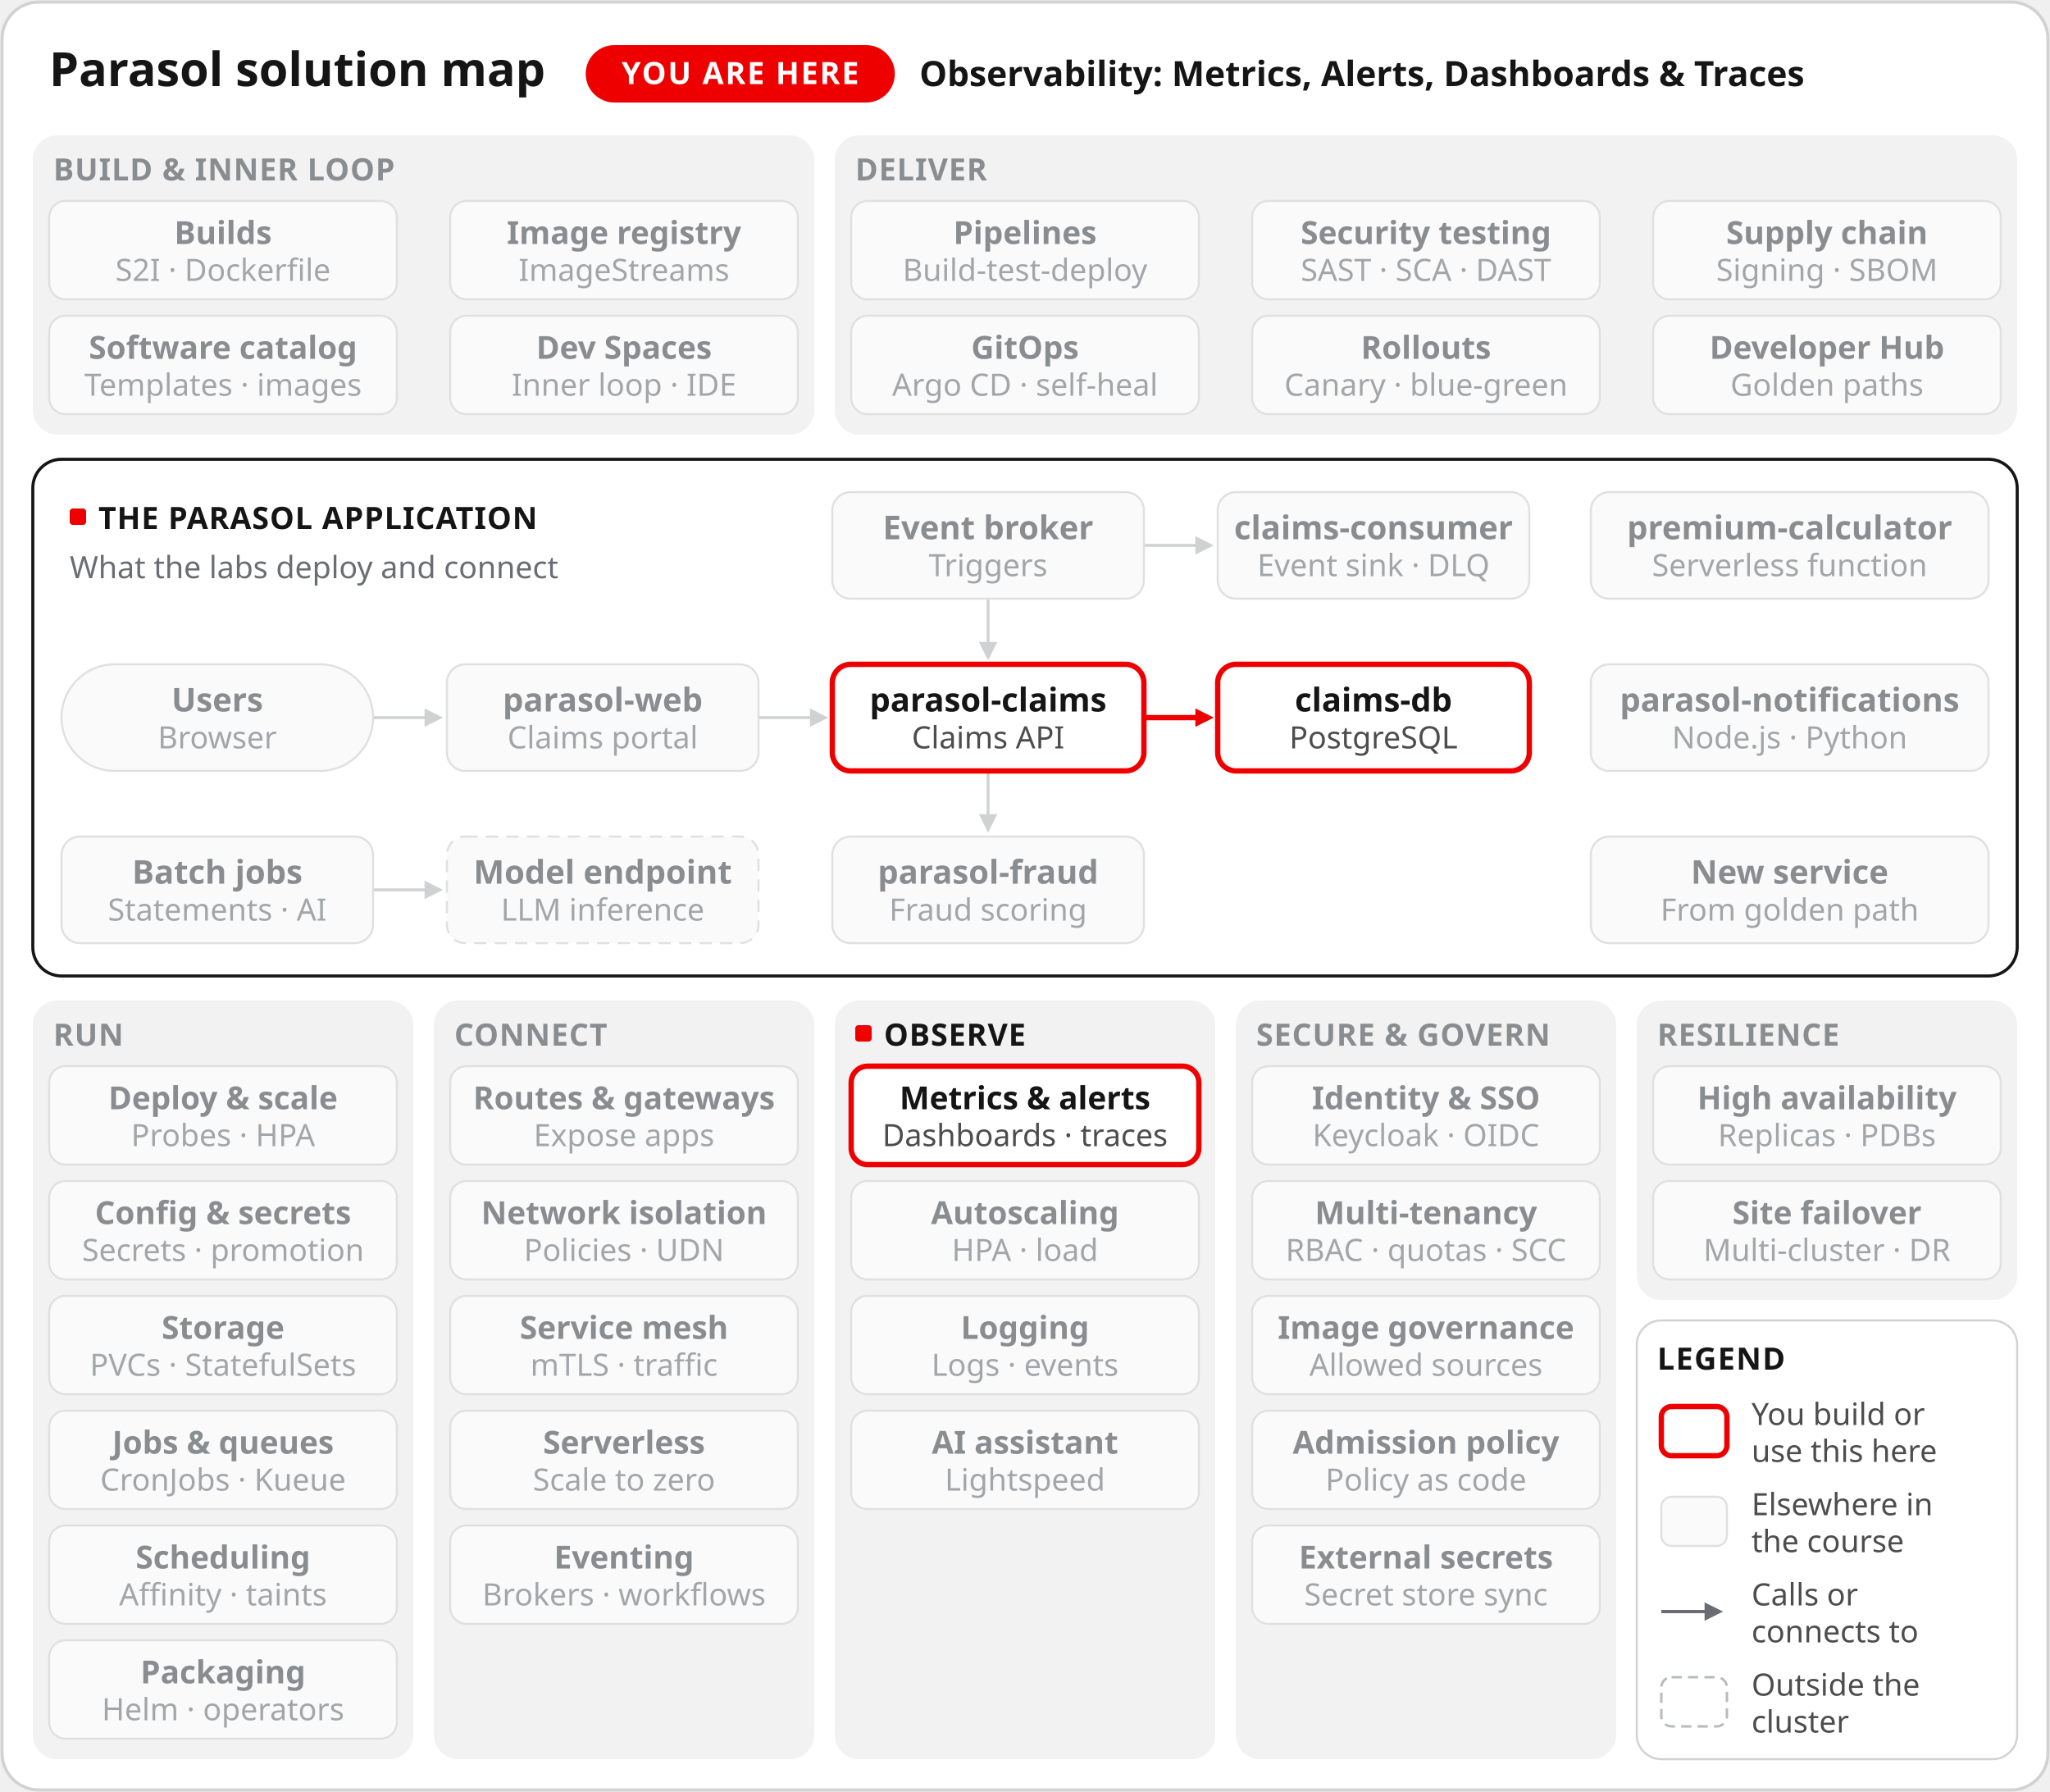
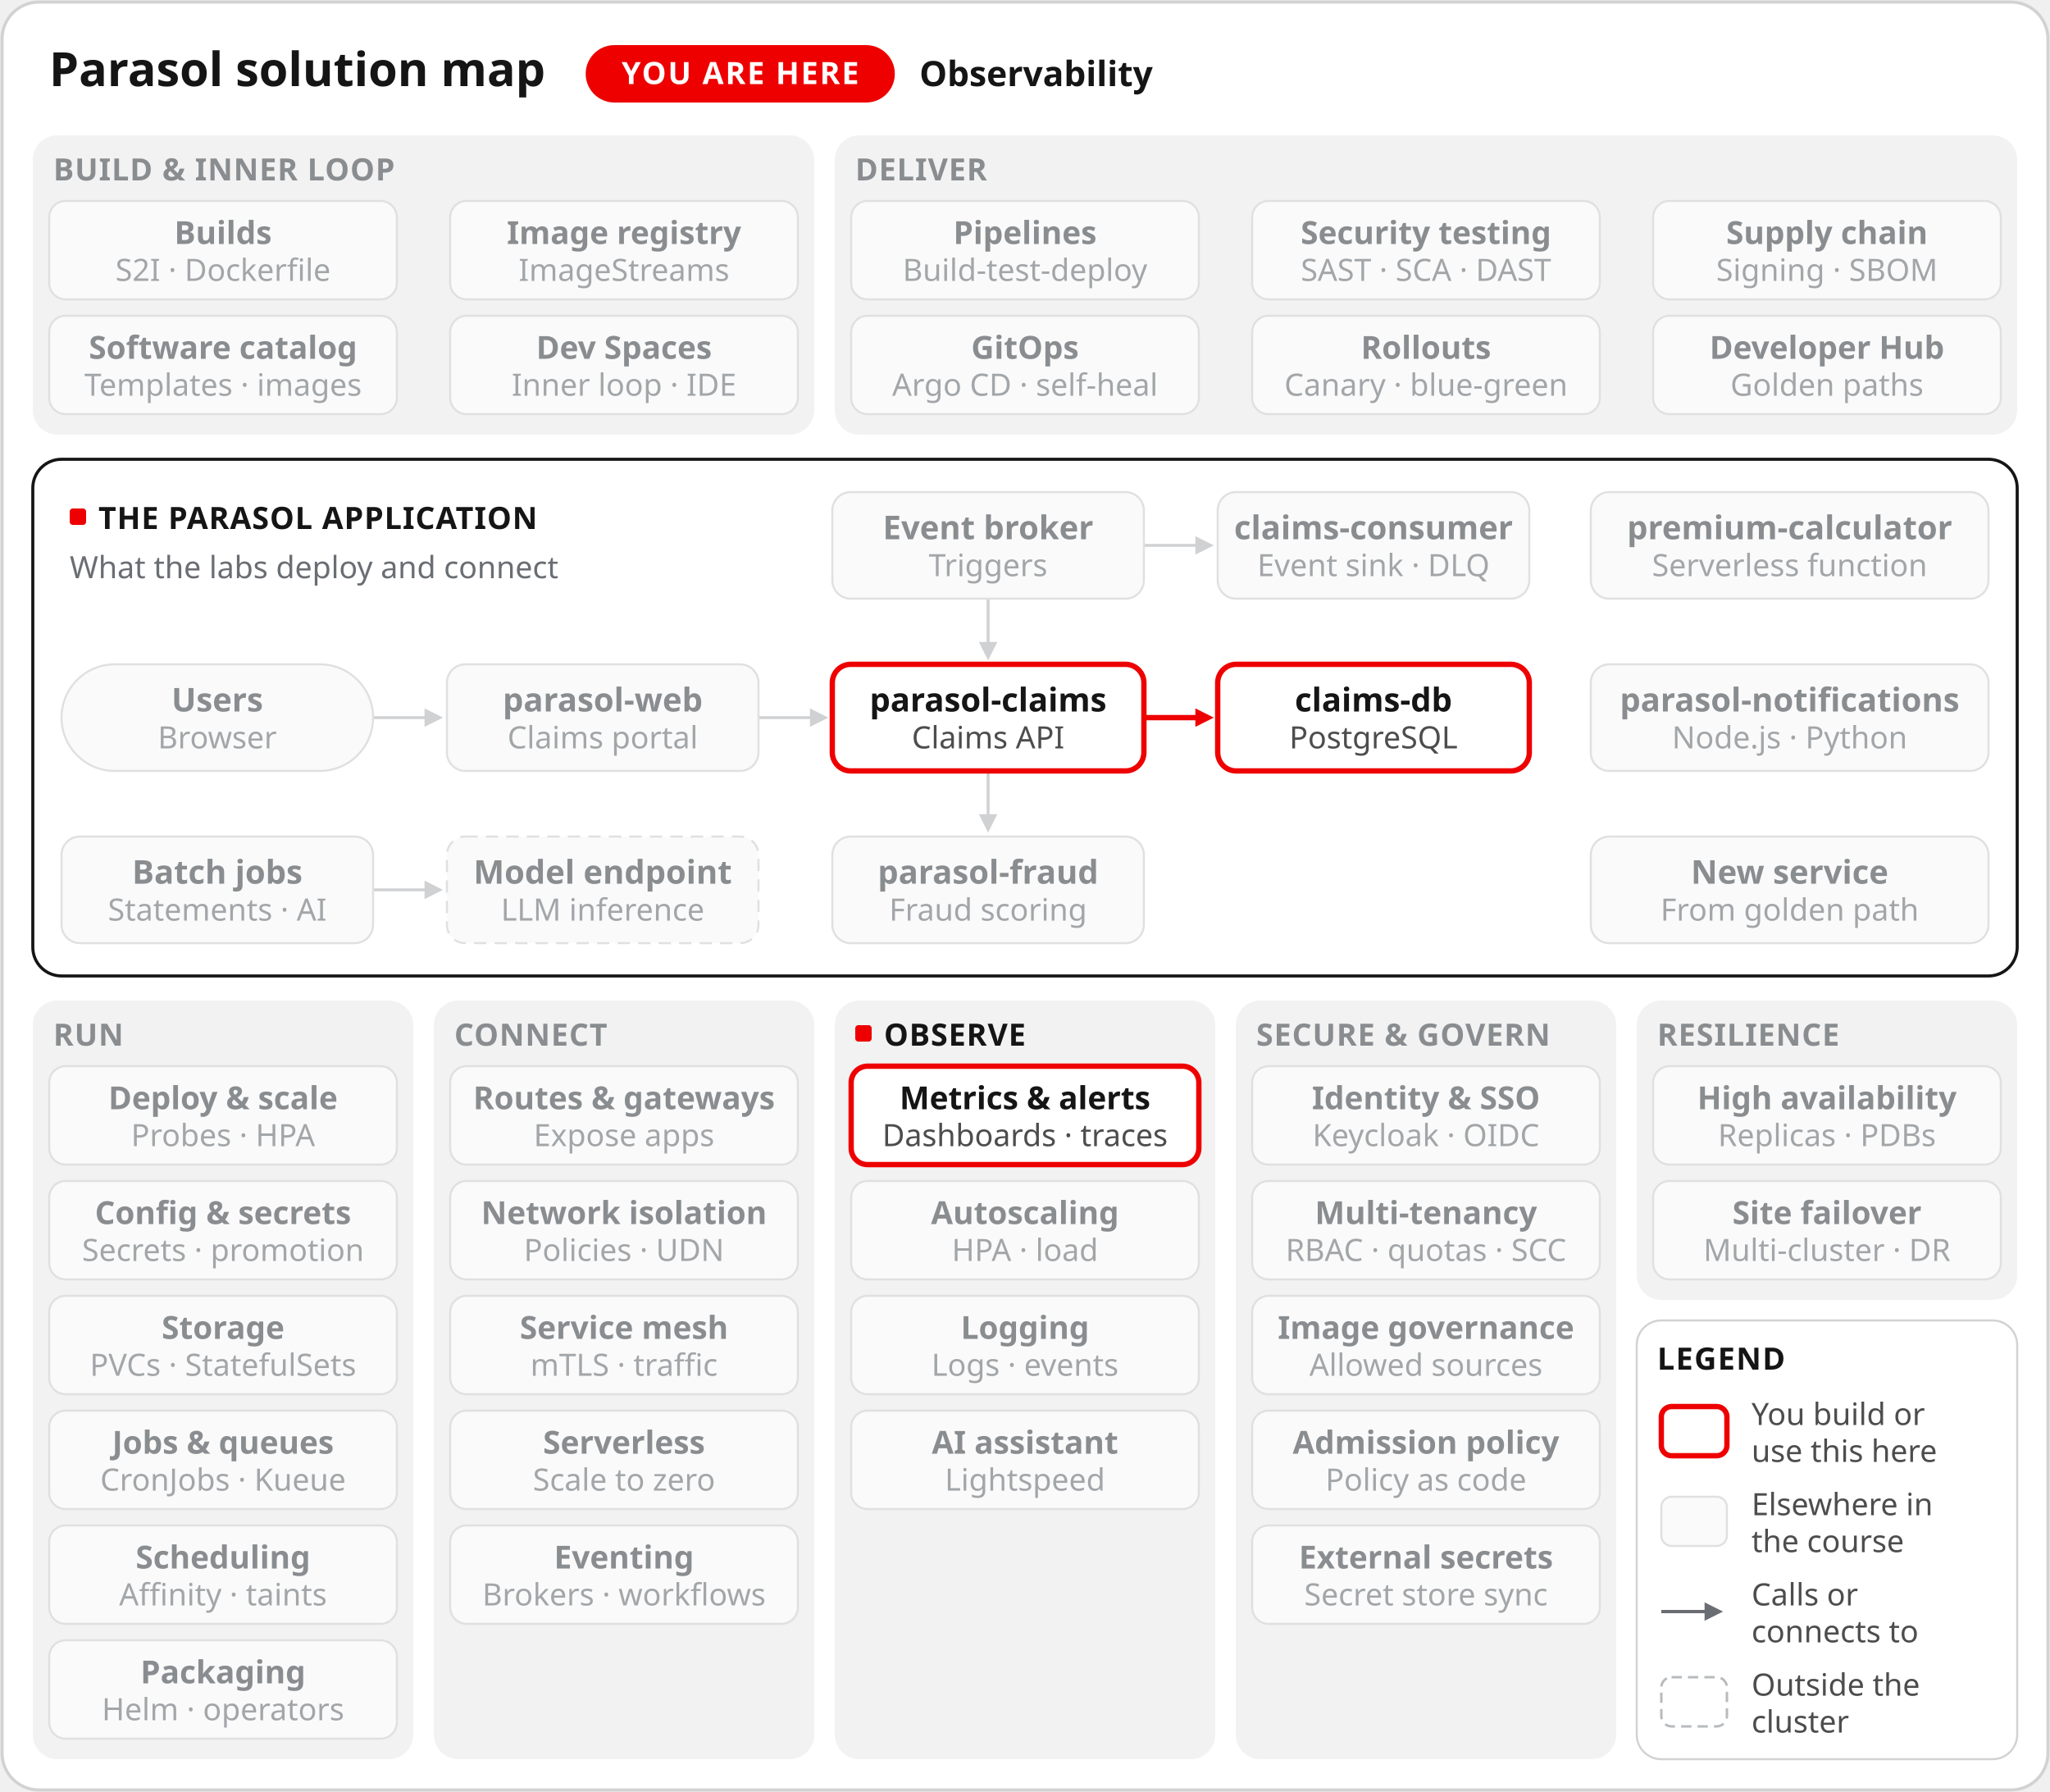
<svg xmlns="http://www.w3.org/2000/svg" width="1000" height="874" viewBox="0 0 1000 874" role="img" aria-labelledby="sm-title sm-desc">
  <defs>
    <marker id="a-norm" viewBox="0 0 10 10" refX="1" refY="5" markerWidth="9" markerHeight="9" markerUnits="userSpaceOnUse" orient="auto">
      <path d="M0,0 L10,5 L0,10 z" fill="#6A6E73" />
    </marker>
    <marker id="a-hi" viewBox="0 0 10 10" refX="1" refY="5" markerWidth="9" markerHeight="9" markerUnits="userSpaceOnUse" orient="auto">
      <path d="M0,0 L10,5 L0,10 z" fill="#EE0000" />
    </marker>
    <marker id="a-dim" viewBox="0 0 10 10" refX="1" refY="5" markerWidth="9" markerHeight="9" markerUnits="userSpaceOnUse" orient="auto">
      <path d="M0,0 L10,5 L0,10 z" fill="#CFD1D3" />
    </marker>
  </defs>
  <rect x="1" y="1" width="998" height="872" rx="18" fill="#FFFFFF" stroke="#D2D2D2" stroke-width="1.5" />
  <text x="24.0" y="42.0" font-family="'Red Hat Display','Red Hat Text',sans-serif" font-size="23" font-weight="700" fill="#151515" text-anchor="start">Parasol solution map</text>
  <rect x="285.7" y="22" width="150.8" height="28" rx="14" fill="#EE0000" />
  <text x="361.1" y="41.0" font-family="'Red Hat Text','Red Hat Display',sans-serif" font-size="15" font-weight="700" fill="#FFFFFF" text-anchor="middle" letter-spacing="0.8">YOU ARE HERE</text>
-   <text x="448.5" y="42.0" font-family="'Red Hat Text','Red Hat Display',sans-serif" font-size="17" font-weight="600" fill="#151515" text-anchor="start">Observability: Metrics, Alerts, Dashboards &amp; Traces</text>
+   <text x="448.5" y="42.0" font-family="'Red Hat Text','Red Hat Display',sans-serif" font-size="17" font-weight="600" fill="#151515" text-anchor="start">Observability</text>
  <rect x="16.0" y="66" width="381.2" height="146" rx="12" fill="#F2F2F2" />
  <text x="26.0" y="88.0" font-family="'Red Hat Text','Red Hat Display',sans-serif" font-size="15" font-weight="700" fill="#8A8D90" text-anchor="start" letter-spacing="0.4">BUILD &amp; INNER LOOP</text>
  <rect x="24.0" y="98.0" width="169.6" height="48" rx="8" fill="#FAFAFA" stroke="#E0E0E0" stroke-width="1.0" />
  <text x="108.8" y="119.0" font-family="'Red Hat Text','Red Hat Display',sans-serif" font-size="15.5" font-weight="600" fill="#8A8D90" text-anchor="middle">Builds</text>
  <text x="108.8" y="137.0" font-family="'Red Hat Text','Red Hat Display',sans-serif" font-size="15" font-weight="400" fill="#A3A6A9" text-anchor="middle">S2I · Dockerfile</text>
  <rect x="219.6" y="98.0" width="169.6" height="48" rx="8" fill="#FAFAFA" stroke="#E0E0E0" stroke-width="1.0" />
  <text x="304.4" y="119.0" font-family="'Red Hat Text','Red Hat Display',sans-serif" font-size="15.5" font-weight="600" fill="#8A8D90" text-anchor="middle">Image registry</text>
  <text x="304.4" y="137.0" font-family="'Red Hat Text','Red Hat Display',sans-serif" font-size="15" font-weight="400" fill="#A3A6A9" text-anchor="middle">ImageStreams</text>
  <rect x="24.0" y="154.0" width="169.6" height="48" rx="8" fill="#FAFAFA" stroke="#E0E0E0" stroke-width="1.0" />
  <text x="108.8" y="175.0" font-family="'Red Hat Text','Red Hat Display',sans-serif" font-size="15.5" font-weight="600" fill="#8A8D90" text-anchor="middle">Software catalog</text>
  <text x="108.8" y="193.0" font-family="'Red Hat Text','Red Hat Display',sans-serif" font-size="15" font-weight="400" fill="#A3A6A9" text-anchor="middle">Templates · images</text>
  <rect x="219.6" y="154.0" width="169.6" height="48" rx="8" fill="#FAFAFA" stroke="#E0E0E0" stroke-width="1.0" />
  <text x="304.4" y="175.0" font-family="'Red Hat Text','Red Hat Display',sans-serif" font-size="15.5" font-weight="600" fill="#8A8D90" text-anchor="middle">Dev Spaces</text>
  <text x="304.4" y="193.0" font-family="'Red Hat Text','Red Hat Display',sans-serif" font-size="15" font-weight="400" fill="#A3A6A9" text-anchor="middle">Inner loop · IDE</text>
  <rect x="407.2" y="66" width="576.8" height="146" rx="12" fill="#F2F2F2" />
  <text x="417.2" y="88.0" font-family="'Red Hat Text','Red Hat Display',sans-serif" font-size="15" font-weight="700" fill="#8A8D90" text-anchor="start" letter-spacing="0.4">DELIVER</text>
  <rect x="415.2" y="98.0" width="169.6" height="48" rx="8" fill="#FAFAFA" stroke="#E0E0E0" stroke-width="1.0" />
  <text x="500.0" y="119.0" font-family="'Red Hat Text','Red Hat Display',sans-serif" font-size="15.5" font-weight="600" fill="#8A8D90" text-anchor="middle">Pipelines</text>
  <text x="500.0" y="137.0" font-family="'Red Hat Text','Red Hat Display',sans-serif" font-size="15" font-weight="400" fill="#A3A6A9" text-anchor="middle">Build-test-deploy</text>
  <rect x="610.8" y="98.0" width="169.6" height="48" rx="8" fill="#FAFAFA" stroke="#E0E0E0" stroke-width="1.0" />
  <text x="695.6" y="119.0" font-family="'Red Hat Text','Red Hat Display',sans-serif" font-size="15.5" font-weight="600" fill="#8A8D90" text-anchor="middle">Security testing</text>
  <text x="695.6" y="137.0" font-family="'Red Hat Text','Red Hat Display',sans-serif" font-size="15" font-weight="400" fill="#A3A6A9" text-anchor="middle">SAST · SCA · DAST</text>
  <rect x="806.4" y="98.0" width="169.6" height="48" rx="8" fill="#FAFAFA" stroke="#E0E0E0" stroke-width="1.0" />
  <text x="891.2" y="119.0" font-family="'Red Hat Text','Red Hat Display',sans-serif" font-size="15.5" font-weight="600" fill="#8A8D90" text-anchor="middle">Supply chain</text>
  <text x="891.2" y="137.0" font-family="'Red Hat Text','Red Hat Display',sans-serif" font-size="15" font-weight="400" fill="#A3A6A9" text-anchor="middle">Signing · SBOM</text>
  <rect x="415.2" y="154.0" width="169.6" height="48" rx="8" fill="#FAFAFA" stroke="#E0E0E0" stroke-width="1.0" />
  <text x="500.0" y="175.0" font-family="'Red Hat Text','Red Hat Display',sans-serif" font-size="15.5" font-weight="600" fill="#8A8D90" text-anchor="middle">GitOps</text>
  <text x="500.0" y="193.0" font-family="'Red Hat Text','Red Hat Display',sans-serif" font-size="15" font-weight="400" fill="#A3A6A9" text-anchor="middle">Argo CD · self-heal</text>
  <rect x="610.8" y="154.0" width="169.6" height="48" rx="8" fill="#FAFAFA" stroke="#E0E0E0" stroke-width="1.0" />
  <text x="695.6" y="175.0" font-family="'Red Hat Text','Red Hat Display',sans-serif" font-size="15.5" font-weight="600" fill="#8A8D90" text-anchor="middle">Rollouts</text>
  <text x="695.6" y="193.0" font-family="'Red Hat Text','Red Hat Display',sans-serif" font-size="15" font-weight="400" fill="#A3A6A9" text-anchor="middle">Canary · blue-green</text>
  <rect x="806.4" y="154.0" width="169.6" height="48" rx="8" fill="#FAFAFA" stroke="#E0E0E0" stroke-width="1.0" />
  <text x="891.2" y="175.0" font-family="'Red Hat Text','Red Hat Display',sans-serif" font-size="15.5" font-weight="600" fill="#8A8D90" text-anchor="middle">Developer Hub</text>
  <text x="891.2" y="193.0" font-family="'Red Hat Text','Red Hat Display',sans-serif" font-size="15" font-weight="400" fill="#A3A6A9" text-anchor="middle">Golden paths</text>
  <rect x="16.0" y="488" width="185.6" height="370" rx="12" fill="#F2F2F2" />
  <text x="26.0" y="510.0" font-family="'Red Hat Text','Red Hat Display',sans-serif" font-size="15" font-weight="700" fill="#8A8D90" text-anchor="start" letter-spacing="0.4">RUN</text>
  <rect x="24.0" y="520.0" width="169.6" height="48" rx="8" fill="#FAFAFA" stroke="#E0E0E0" stroke-width="1.0" />
  <text x="108.8" y="541.0" font-family="'Red Hat Text','Red Hat Display',sans-serif" font-size="15.5" font-weight="600" fill="#8A8D90" text-anchor="middle">Deploy &amp; scale</text>
  <text x="108.8" y="559.0" font-family="'Red Hat Text','Red Hat Display',sans-serif" font-size="15" font-weight="400" fill="#A3A6A9" text-anchor="middle">Probes · HPA</text>
  <rect x="24.0" y="576.0" width="169.6" height="48" rx="8" fill="#FAFAFA" stroke="#E0E0E0" stroke-width="1.0" />
  <text x="108.8" y="597.0" font-family="'Red Hat Text','Red Hat Display',sans-serif" font-size="15.5" font-weight="600" fill="#8A8D90" text-anchor="middle">Config &amp; secrets</text>
  <text x="108.8" y="615.0" font-family="'Red Hat Text','Red Hat Display',sans-serif" font-size="15" font-weight="400" fill="#A3A6A9" text-anchor="middle">Secrets · promotion</text>
  <rect x="24.0" y="632.0" width="169.6" height="48" rx="8" fill="#FAFAFA" stroke="#E0E0E0" stroke-width="1.0" />
  <text x="108.8" y="653.0" font-family="'Red Hat Text','Red Hat Display',sans-serif" font-size="15.5" font-weight="600" fill="#8A8D90" text-anchor="middle">Storage</text>
  <text x="108.8" y="671.0" font-family="'Red Hat Text','Red Hat Display',sans-serif" font-size="15" font-weight="400" fill="#A3A6A9" text-anchor="middle">PVCs · StatefulSets</text>
  <rect x="24.0" y="688.0" width="169.6" height="48" rx="8" fill="#FAFAFA" stroke="#E0E0E0" stroke-width="1.0" />
  <text x="108.8" y="709.0" font-family="'Red Hat Text','Red Hat Display',sans-serif" font-size="15.5" font-weight="600" fill="#8A8D90" text-anchor="middle">Jobs &amp; queues</text>
  <text x="108.8" y="727.0" font-family="'Red Hat Text','Red Hat Display',sans-serif" font-size="15" font-weight="400" fill="#A3A6A9" text-anchor="middle">CronJobs · Kueue</text>
  <rect x="24.0" y="744.0" width="169.6" height="48" rx="8" fill="#FAFAFA" stroke="#E0E0E0" stroke-width="1.0" />
  <text x="108.8" y="765.0" font-family="'Red Hat Text','Red Hat Display',sans-serif" font-size="15.5" font-weight="600" fill="#8A8D90" text-anchor="middle">Scheduling</text>
  <text x="108.8" y="783.0" font-family="'Red Hat Text','Red Hat Display',sans-serif" font-size="15" font-weight="400" fill="#A3A6A9" text-anchor="middle">Affinity · taints</text>
  <rect x="24.0" y="800.0" width="169.6" height="48" rx="8" fill="#FAFAFA" stroke="#E0E0E0" stroke-width="1.0" />
  <text x="108.8" y="821.0" font-family="'Red Hat Text','Red Hat Display',sans-serif" font-size="15.5" font-weight="600" fill="#8A8D90" text-anchor="middle">Packaging</text>
  <text x="108.8" y="839.0" font-family="'Red Hat Text','Red Hat Display',sans-serif" font-size="15" font-weight="400" fill="#A3A6A9" text-anchor="middle">Helm · operators</text>
  <rect x="211.6" y="488" width="185.6" height="370" rx="12" fill="#F2F2F2" />
  <text x="221.6" y="510.0" font-family="'Red Hat Text','Red Hat Display',sans-serif" font-size="15" font-weight="700" fill="#8A8D90" text-anchor="start" letter-spacing="0.4">CONNECT</text>
  <rect x="219.6" y="520.0" width="169.6" height="48" rx="8" fill="#FAFAFA" stroke="#E0E0E0" stroke-width="1.0" />
  <text x="304.4" y="541.0" font-family="'Red Hat Text','Red Hat Display',sans-serif" font-size="15.5" font-weight="600" fill="#8A8D90" text-anchor="middle">Routes &amp; gateways</text>
  <text x="304.4" y="559.0" font-family="'Red Hat Text','Red Hat Display',sans-serif" font-size="15" font-weight="400" fill="#A3A6A9" text-anchor="middle">Expose apps</text>
  <rect x="219.6" y="576.0" width="169.6" height="48" rx="8" fill="#FAFAFA" stroke="#E0E0E0" stroke-width="1.0" />
  <text x="304.4" y="597.0" font-family="'Red Hat Text','Red Hat Display',sans-serif" font-size="15.5" font-weight="600" fill="#8A8D90" text-anchor="middle">Network isolation</text>
  <text x="304.4" y="615.0" font-family="'Red Hat Text','Red Hat Display',sans-serif" font-size="15" font-weight="400" fill="#A3A6A9" text-anchor="middle">Policies · UDN</text>
  <rect x="219.6" y="632.0" width="169.6" height="48" rx="8" fill="#FAFAFA" stroke="#E0E0E0" stroke-width="1.0" />
  <text x="304.4" y="653.0" font-family="'Red Hat Text','Red Hat Display',sans-serif" font-size="15.5" font-weight="600" fill="#8A8D90" text-anchor="middle">Service mesh</text>
  <text x="304.4" y="671.0" font-family="'Red Hat Text','Red Hat Display',sans-serif" font-size="15" font-weight="400" fill="#A3A6A9" text-anchor="middle">mTLS · traffic</text>
  <rect x="219.6" y="688.0" width="169.6" height="48" rx="8" fill="#FAFAFA" stroke="#E0E0E0" stroke-width="1.0" />
  <text x="304.4" y="709.0" font-family="'Red Hat Text','Red Hat Display',sans-serif" font-size="15.5" font-weight="600" fill="#8A8D90" text-anchor="middle">Serverless</text>
  <text x="304.4" y="727.0" font-family="'Red Hat Text','Red Hat Display',sans-serif" font-size="15" font-weight="400" fill="#A3A6A9" text-anchor="middle">Scale to zero</text>
  <rect x="219.6" y="744.0" width="169.6" height="48" rx="8" fill="#FAFAFA" stroke="#E0E0E0" stroke-width="1.0" />
  <text x="304.4" y="765.0" font-family="'Red Hat Text','Red Hat Display',sans-serif" font-size="15.5" font-weight="600" fill="#8A8D90" text-anchor="middle">Eventing</text>
  <text x="304.4" y="783.0" font-family="'Red Hat Text','Red Hat Display',sans-serif" font-size="15" font-weight="400" fill="#A3A6A9" text-anchor="middle">Brokers · workflows</text>
  <rect x="407.2" y="488" width="185.6" height="370" rx="12" fill="#F2F2F2" />
  <rect x="417.2" y="500.0" width="8" height="8" rx="1.5" fill="#EE0000" />
  <text x="431.2" y="510.0" font-family="'Red Hat Text','Red Hat Display',sans-serif" font-size="15" font-weight="700" fill="#151515" text-anchor="start" letter-spacing="0.4">OBSERVE</text>
  <rect x="415.2" y="520.0" width="169.6" height="48" rx="8" fill="#FFFFFF" stroke="#EE0000" stroke-width="2.6" />
  <text x="500.0" y="541.0" font-family="'Red Hat Text','Red Hat Display',sans-serif" font-size="15.5" font-weight="700" fill="#151515" text-anchor="middle">Metrics &amp; alerts</text>
  <text x="500.0" y="559.0" font-family="'Red Hat Text','Red Hat Display',sans-serif" font-size="15" font-weight="400" fill="#4D4D4D" text-anchor="middle">Dashboards · traces</text>
  <rect x="415.2" y="576.0" width="169.6" height="48" rx="8" fill="#FAFAFA" stroke="#E0E0E0" stroke-width="1.0" />
  <text x="500.0" y="597.0" font-family="'Red Hat Text','Red Hat Display',sans-serif" font-size="15.5" font-weight="600" fill="#8A8D90" text-anchor="middle">Autoscaling</text>
  <text x="500.0" y="615.0" font-family="'Red Hat Text','Red Hat Display',sans-serif" font-size="15" font-weight="400" fill="#A3A6A9" text-anchor="middle">HPA · load</text>
  <rect x="415.2" y="632.0" width="169.6" height="48" rx="8" fill="#FAFAFA" stroke="#E0E0E0" stroke-width="1.0" />
  <text x="500.0" y="653.0" font-family="'Red Hat Text','Red Hat Display',sans-serif" font-size="15.5" font-weight="600" fill="#8A8D90" text-anchor="middle">Logging</text>
  <text x="500.0" y="671.0" font-family="'Red Hat Text','Red Hat Display',sans-serif" font-size="15" font-weight="400" fill="#A3A6A9" text-anchor="middle">Logs · events</text>
  <rect x="415.2" y="688.0" width="169.6" height="48" rx="8" fill="#FAFAFA" stroke="#E0E0E0" stroke-width="1.0" />
  <text x="500.0" y="709.0" font-family="'Red Hat Text','Red Hat Display',sans-serif" font-size="15.5" font-weight="600" fill="#8A8D90" text-anchor="middle">AI assistant</text>
  <text x="500.0" y="727.0" font-family="'Red Hat Text','Red Hat Display',sans-serif" font-size="15" font-weight="400" fill="#A3A6A9" text-anchor="middle">Lightspeed</text>
  <rect x="602.8" y="488" width="185.6" height="370" rx="12" fill="#F2F2F2" />
  <text x="612.8" y="510.0" font-family="'Red Hat Text','Red Hat Display',sans-serif" font-size="15" font-weight="700" fill="#8A8D90" text-anchor="start" letter-spacing="0.4">SECURE &amp; GOVERN</text>
  <rect x="610.8" y="520.0" width="169.6" height="48" rx="8" fill="#FAFAFA" stroke="#E0E0E0" stroke-width="1.0" />
  <text x="695.6" y="541.0" font-family="'Red Hat Text','Red Hat Display',sans-serif" font-size="15.5" font-weight="600" fill="#8A8D90" text-anchor="middle">Identity &amp; SSO</text>
  <text x="695.6" y="559.0" font-family="'Red Hat Text','Red Hat Display',sans-serif" font-size="15" font-weight="400" fill="#A3A6A9" text-anchor="middle">Keycloak · OIDC</text>
  <rect x="610.8" y="576.0" width="169.6" height="48" rx="8" fill="#FAFAFA" stroke="#E0E0E0" stroke-width="1.0" />
  <text x="695.6" y="597.0" font-family="'Red Hat Text','Red Hat Display',sans-serif" font-size="15.5" font-weight="600" fill="#8A8D90" text-anchor="middle">Multi-tenancy</text>
  <text x="695.6" y="615.0" font-family="'Red Hat Text','Red Hat Display',sans-serif" font-size="15" font-weight="400" fill="#A3A6A9" text-anchor="middle">RBAC · quotas · SCC</text>
  <rect x="610.8" y="632.0" width="169.6" height="48" rx="8" fill="#FAFAFA" stroke="#E0E0E0" stroke-width="1.0" />
  <text x="695.6" y="653.0" font-family="'Red Hat Text','Red Hat Display',sans-serif" font-size="15.5" font-weight="600" fill="#8A8D90" text-anchor="middle">Image governance</text>
  <text x="695.6" y="671.0" font-family="'Red Hat Text','Red Hat Display',sans-serif" font-size="15" font-weight="400" fill="#A3A6A9" text-anchor="middle">Allowed sources</text>
  <rect x="610.8" y="688.0" width="169.6" height="48" rx="8" fill="#FAFAFA" stroke="#E0E0E0" stroke-width="1.0" />
  <text x="695.6" y="709.0" font-family="'Red Hat Text','Red Hat Display',sans-serif" font-size="15.5" font-weight="600" fill="#8A8D90" text-anchor="middle">Admission policy</text>
  <text x="695.6" y="727.0" font-family="'Red Hat Text','Red Hat Display',sans-serif" font-size="15" font-weight="400" fill="#A3A6A9" text-anchor="middle">Policy as code</text>
  <rect x="610.8" y="744.0" width="169.6" height="48" rx="8" fill="#FAFAFA" stroke="#E0E0E0" stroke-width="1.0" />
  <text x="695.6" y="765.0" font-family="'Red Hat Text','Red Hat Display',sans-serif" font-size="15.5" font-weight="600" fill="#8A8D90" text-anchor="middle">External secrets</text>
  <text x="695.6" y="783.0" font-family="'Red Hat Text','Red Hat Display',sans-serif" font-size="15" font-weight="400" fill="#A3A6A9" text-anchor="middle">Secret store sync</text>
  <rect x="798.4" y="488" width="185.6" height="146" rx="12" fill="#F2F2F2" />
  <text x="808.4" y="510.0" font-family="'Red Hat Text','Red Hat Display',sans-serif" font-size="15" font-weight="700" fill="#8A8D90" text-anchor="start" letter-spacing="0.4">RESILIENCE</text>
  <rect x="806.4" y="520.0" width="169.6" height="48" rx="8" fill="#FAFAFA" stroke="#E0E0E0" stroke-width="1.0" />
  <text x="891.2" y="541.0" font-family="'Red Hat Text','Red Hat Display',sans-serif" font-size="15.5" font-weight="600" fill="#8A8D90" text-anchor="middle">High availability</text>
  <text x="891.2" y="559.0" font-family="'Red Hat Text','Red Hat Display',sans-serif" font-size="15" font-weight="400" fill="#A3A6A9" text-anchor="middle">Replicas · PDBs</text>
  <rect x="806.4" y="576.0" width="169.6" height="48" rx="8" fill="#FAFAFA" stroke="#E0E0E0" stroke-width="1.0" />
  <text x="891.2" y="597.0" font-family="'Red Hat Text','Red Hat Display',sans-serif" font-size="15.5" font-weight="600" fill="#8A8D90" text-anchor="middle">Site failover</text>
  <text x="891.2" y="615.0" font-family="'Red Hat Text','Red Hat Display',sans-serif" font-size="15" font-weight="400" fill="#A3A6A9" text-anchor="middle">Multi-cluster · DR</text>
  <rect x="798.4" y="644.0" width="185.6" height="214.0" rx="12" fill="#FFFFFF" stroke="#D2D2D2" stroke-width="1" />
  <text x="808.4" y="668.0" font-family="'Red Hat Text','Red Hat Display',sans-serif" font-size="15" font-weight="700" fill="#151515" text-anchor="start" letter-spacing="0.6">LEGEND</text>
  <rect x="810.4" y="686.0" width="32" height="24" rx="5" fill="#FFFFFF" stroke="#EE0000" stroke-width="2.6" />
  <text x="854.4" y="695.0" font-family="'Red Hat Text','Red Hat Display',sans-serif" font-size="15" font-weight="400" fill="#4D4D4D" text-anchor="start">You build or</text>
  <text x="854.4" y="713.0" font-family="'Red Hat Text','Red Hat Display',sans-serif" font-size="15" font-weight="400" fill="#4D4D4D" text-anchor="start">use this here</text>
  <rect x="810.4" y="730.0" width="32" height="24" rx="5" fill="#FAFAFA" stroke="#E0E0E0" stroke-width="1.0" />
  <text x="854.4" y="739.0" font-family="'Red Hat Text','Red Hat Display',sans-serif" font-size="15" font-weight="400" fill="#4D4D4D" text-anchor="start">Elsewhere in</text>
  <text x="854.4" y="757.0" font-family="'Red Hat Text','Red Hat Display',sans-serif" font-size="15" font-weight="400" fill="#4D4D4D" text-anchor="start">the course</text>
  <path d="M810.4,786.0 H832.4" stroke="#6A6E73" stroke-width="1.6" marker-end="url(#a-norm)" />
  <text x="854.4" y="783.0" font-family="'Red Hat Text','Red Hat Display',sans-serif" font-size="15" font-weight="400" fill="#4D4D4D" text-anchor="start">Calls or</text>
  <text x="854.4" y="801.0" font-family="'Red Hat Text','Red Hat Display',sans-serif" font-size="15" font-weight="400" fill="#4D4D4D" text-anchor="start">connects to</text>
  <rect x="810.4" y="818.0" width="32" height="24" rx="5" fill="#FFFFFF" stroke="#B8BBBE" stroke-width="1.2" stroke-dasharray="5 3" />
  <text x="854.4" y="827.0" font-family="'Red Hat Text','Red Hat Display',sans-serif" font-size="15" font-weight="400" fill="#4D4D4D" text-anchor="start">Outside the</text>
  <text x="854.4" y="845.0" font-family="'Red Hat Text','Red Hat Display',sans-serif" font-size="15" font-weight="400" fill="#4D4D4D" text-anchor="start">cluster</text>
  <rect x="16" y="224" width="968" height="252" rx="14" fill="#FFFFFF" stroke="#151515" stroke-width="1.5" />
  <rect x="34.0" y="248.0" width="8" height="8" rx="1.5" fill="#EE0000" />
  <text x="48.0" y="258.0" font-family="'Red Hat Text','Red Hat Display',sans-serif" font-size="15" font-weight="700" fill="#151515" text-anchor="start" letter-spacing="0.4">THE PARASOL APPLICATION</text>
  <text x="34.0" y="282.0" font-family="'Red Hat Text','Red Hat Display',sans-serif" font-size="15" font-weight="400" fill="#6A6E73" text-anchor="start">What the labs deploy and connect</text>
  <path d="M182.0,350.0 H208.0" fill="none" stroke="#CFD1D3" stroke-width="1.4" marker-end="url(#a-dim)" />
  <path d="M370.0,350.0 H396.0" fill="none" stroke="#CFD1D3" stroke-width="1.4" marker-end="url(#a-dim)" />
  <path d="M558.0,350.0 H584.0" fill="none" stroke="#EE0000" stroke-width="2.6" marker-end="url(#a-hi)" />
  <path d="M482.0,376.0 V398.0" fill="none" stroke="#CFD1D3" stroke-width="1.4" marker-end="url(#a-dim)" />
  <path d="M482.0,292.0 V314.0" fill="none" stroke="#CFD1D3" stroke-width="1.4" marker-end="url(#a-dim)" />
  <path d="M558.0,266.0 H584.0" fill="none" stroke="#CFD1D3" stroke-width="1.4" marker-end="url(#a-dim)" />
  <path d="M182.0,434.0 H208.0" fill="none" stroke="#CFD1D3" stroke-width="1.4" marker-end="url(#a-dim)" />
  <rect x="406.0" y="240.0" width="152.0" height="52" rx="9" fill="#FAFAFA" stroke="#E0E0E0" stroke-width="1.0" />
  <text x="482.0" y="263.0" font-family="'Red Hat Text','Red Hat Display',sans-serif" font-size="16" font-weight="600" fill="#8A8D90" text-anchor="middle">Event broker</text>
  <text x="482.0" y="281.0" font-family="'Red Hat Text','Red Hat Display',sans-serif" font-size="15" font-weight="400" fill="#A3A6A9" text-anchor="middle">Triggers</text>
  <rect x="594.0" y="240.0" width="152.0" height="52" rx="9" fill="#FAFAFA" stroke="#E0E0E0" stroke-width="1.0" />
  <text x="670.0" y="263.0" font-family="'Red Hat Text','Red Hat Display',sans-serif" font-size="16" font-weight="600" fill="#8A8D90" text-anchor="middle">claims-consumer</text>
  <text x="670.0" y="281.0" font-family="'Red Hat Text','Red Hat Display',sans-serif" font-size="15" font-weight="400" fill="#A3A6A9" text-anchor="middle">Event sink · DLQ</text>
  <rect x="776.0" y="240.0" width="194.0" height="52" rx="9" fill="#FAFAFA" stroke="#E0E0E0" stroke-width="1.0" />
  <text x="873.0" y="263.0" font-family="'Red Hat Text','Red Hat Display',sans-serif" font-size="16" font-weight="600" fill="#8A8D90" text-anchor="middle">premium-calculator</text>
  <text x="873.0" y="281.0" font-family="'Red Hat Text','Red Hat Display',sans-serif" font-size="15" font-weight="400" fill="#A3A6A9" text-anchor="middle">Serverless function</text>
  <rect x="30.0" y="324.0" width="152.0" height="52" rx="26.0" fill="#FAFAFA" stroke="#E0E0E0" stroke-width="1.0" />
  <text x="106.0" y="347.0" font-family="'Red Hat Text','Red Hat Display',sans-serif" font-size="16" font-weight="600" fill="#8A8D90" text-anchor="middle">Users</text>
  <text x="106.0" y="365.0" font-family="'Red Hat Text','Red Hat Display',sans-serif" font-size="15" font-weight="400" fill="#A3A6A9" text-anchor="middle">Browser</text>
  <rect x="218.0" y="324.0" width="152.0" height="52" rx="9" fill="#FAFAFA" stroke="#E0E0E0" stroke-width="1.0" />
  <text x="294.0" y="347.0" font-family="'Red Hat Text','Red Hat Display',sans-serif" font-size="16" font-weight="600" fill="#8A8D90" text-anchor="middle">parasol-web</text>
  <text x="294.0" y="365.0" font-family="'Red Hat Text','Red Hat Display',sans-serif" font-size="15" font-weight="400" fill="#A3A6A9" text-anchor="middle">Claims portal</text>
  <rect x="406.0" y="324.0" width="152.0" height="52" rx="9" fill="#FFFFFF" stroke="#EE0000" stroke-width="2.6" />
  <text x="482.0" y="347.0" font-family="'Red Hat Text','Red Hat Display',sans-serif" font-size="16" font-weight="700" fill="#151515" text-anchor="middle">parasol-claims</text>
  <text x="482.0" y="365.0" font-family="'Red Hat Text','Red Hat Display',sans-serif" font-size="15" font-weight="400" fill="#4D4D4D" text-anchor="middle">Claims API</text>
  <rect x="594.0" y="324.0" width="152.0" height="52" rx="9" fill="#FFFFFF" stroke="#EE0000" stroke-width="2.6" />
  <text x="670.0" y="347.0" font-family="'Red Hat Text','Red Hat Display',sans-serif" font-size="16" font-weight="700" fill="#151515" text-anchor="middle">claims-db</text>
  <text x="670.0" y="365.0" font-family="'Red Hat Text','Red Hat Display',sans-serif" font-size="15" font-weight="400" fill="#4D4D4D" text-anchor="middle">PostgreSQL</text>
  <rect x="776.0" y="324.0" width="194.0" height="52" rx="9" fill="#FAFAFA" stroke="#E0E0E0" stroke-width="1.0" />
  <text x="873.0" y="347.0" font-family="'Red Hat Text','Red Hat Display',sans-serif" font-size="16" font-weight="600" fill="#8A8D90" text-anchor="middle">parasol-notifications</text>
  <text x="873.0" y="365.0" font-family="'Red Hat Text','Red Hat Display',sans-serif" font-size="15" font-weight="400" fill="#A3A6A9" text-anchor="middle">Node.js · Python</text>
  <rect x="30.0" y="408.0" width="152.0" height="52" rx="9" fill="#FAFAFA" stroke="#E0E0E0" stroke-width="1.0" />
  <text x="106.0" y="431.0" font-family="'Red Hat Text','Red Hat Display',sans-serif" font-size="16" font-weight="600" fill="#8A8D90" text-anchor="middle">Batch jobs</text>
  <text x="106.0" y="449.0" font-family="'Red Hat Text','Red Hat Display',sans-serif" font-size="15" font-weight="400" fill="#A3A6A9" text-anchor="middle">Statements · AI</text>
  <rect x="218.0" y="408.0" width="152.0" height="52" rx="9" fill="#FAFAFA" stroke="#E0E0E0" stroke-width="1.0" stroke-dasharray="6 4" />
  <text x="294.0" y="431.0" font-family="'Red Hat Text','Red Hat Display',sans-serif" font-size="16" font-weight="600" fill="#8A8D90" text-anchor="middle">Model endpoint</text>
  <text x="294.0" y="449.0" font-family="'Red Hat Text','Red Hat Display',sans-serif" font-size="15" font-weight="400" fill="#A3A6A9" text-anchor="middle">LLM inference</text>
  <rect x="406.0" y="408.0" width="152.0" height="52" rx="9" fill="#FAFAFA" stroke="#E0E0E0" stroke-width="1.0" />
  <text x="482.0" y="431.0" font-family="'Red Hat Text','Red Hat Display',sans-serif" font-size="16" font-weight="600" fill="#8A8D90" text-anchor="middle">parasol-fraud</text>
  <text x="482.0" y="449.0" font-family="'Red Hat Text','Red Hat Display',sans-serif" font-size="15" font-weight="400" fill="#A3A6A9" text-anchor="middle">Fraud scoring</text>
  <rect x="776.0" y="408.0" width="194.0" height="52" rx="9" fill="#FAFAFA" stroke="#E0E0E0" stroke-width="1.0" />
  <text x="873.0" y="431.0" font-family="'Red Hat Text','Red Hat Display',sans-serif" font-size="16" font-weight="600" fill="#8A8D90" text-anchor="middle">New service</text>
  <text x="873.0" y="449.0" font-family="'Red Hat Text','Red Hat Display',sans-serif" font-size="15" font-weight="400" fill="#A3A6A9" text-anchor="middle">From golden path</text>
</svg>
